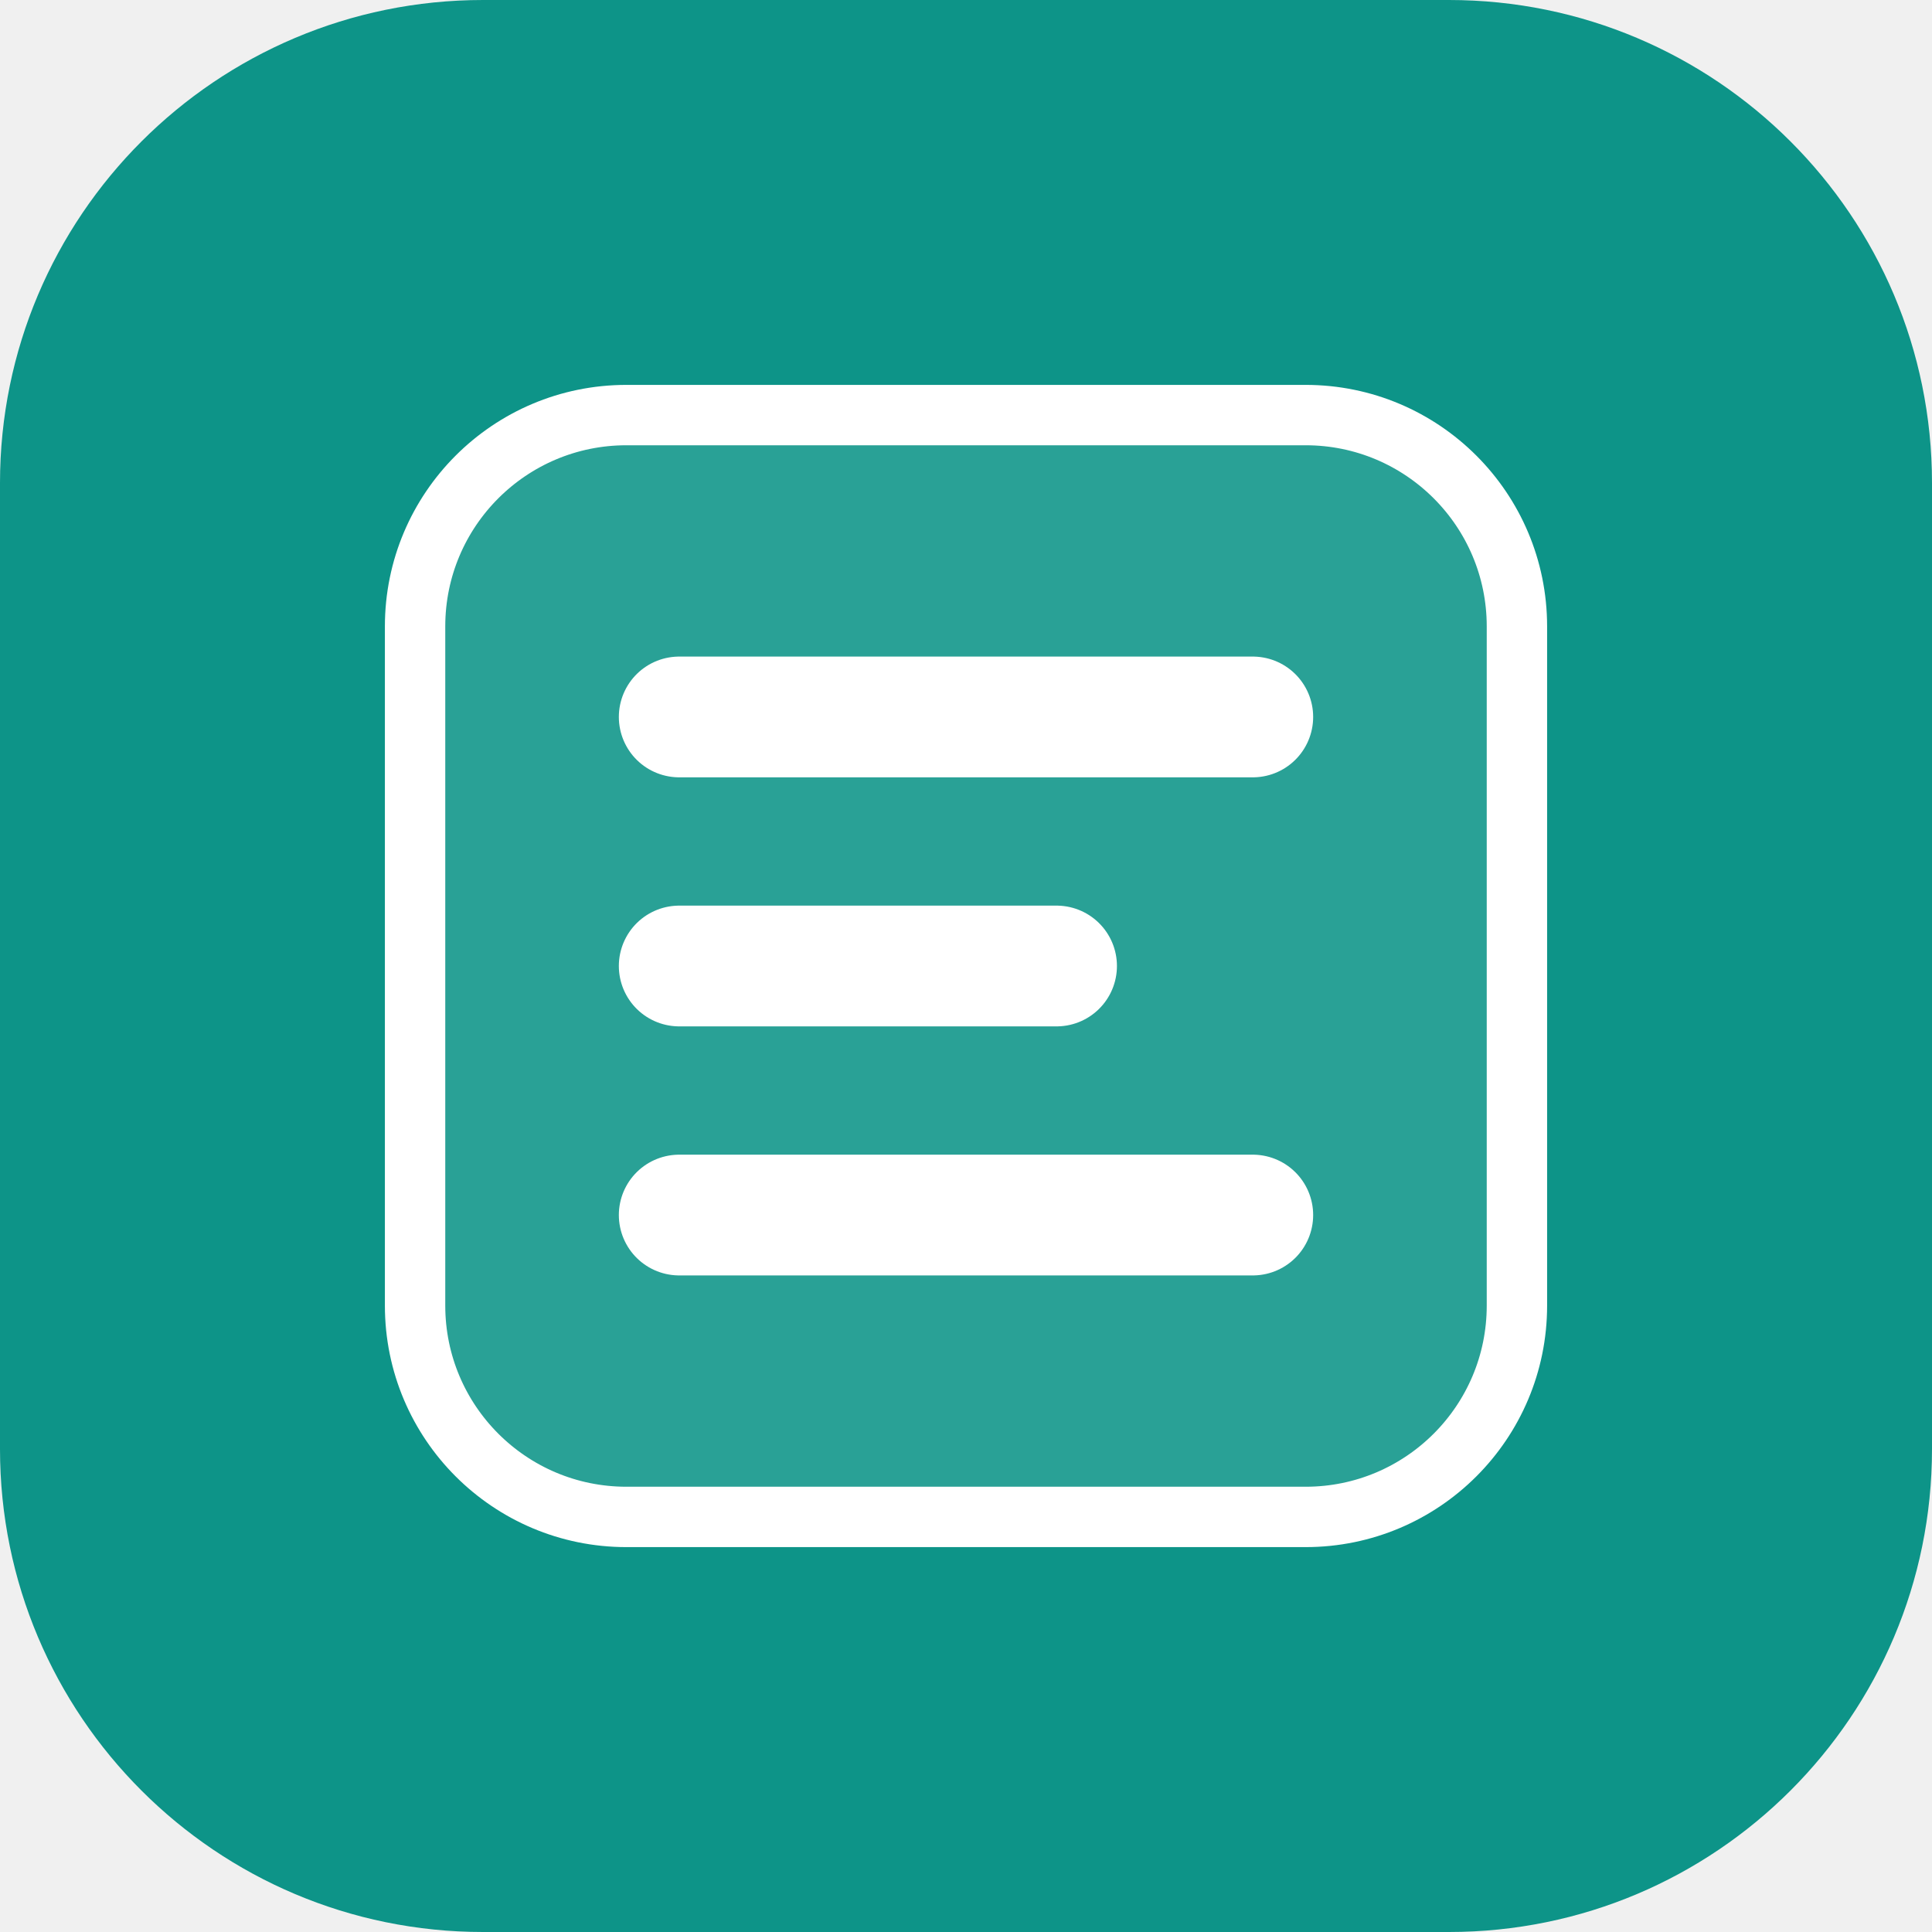
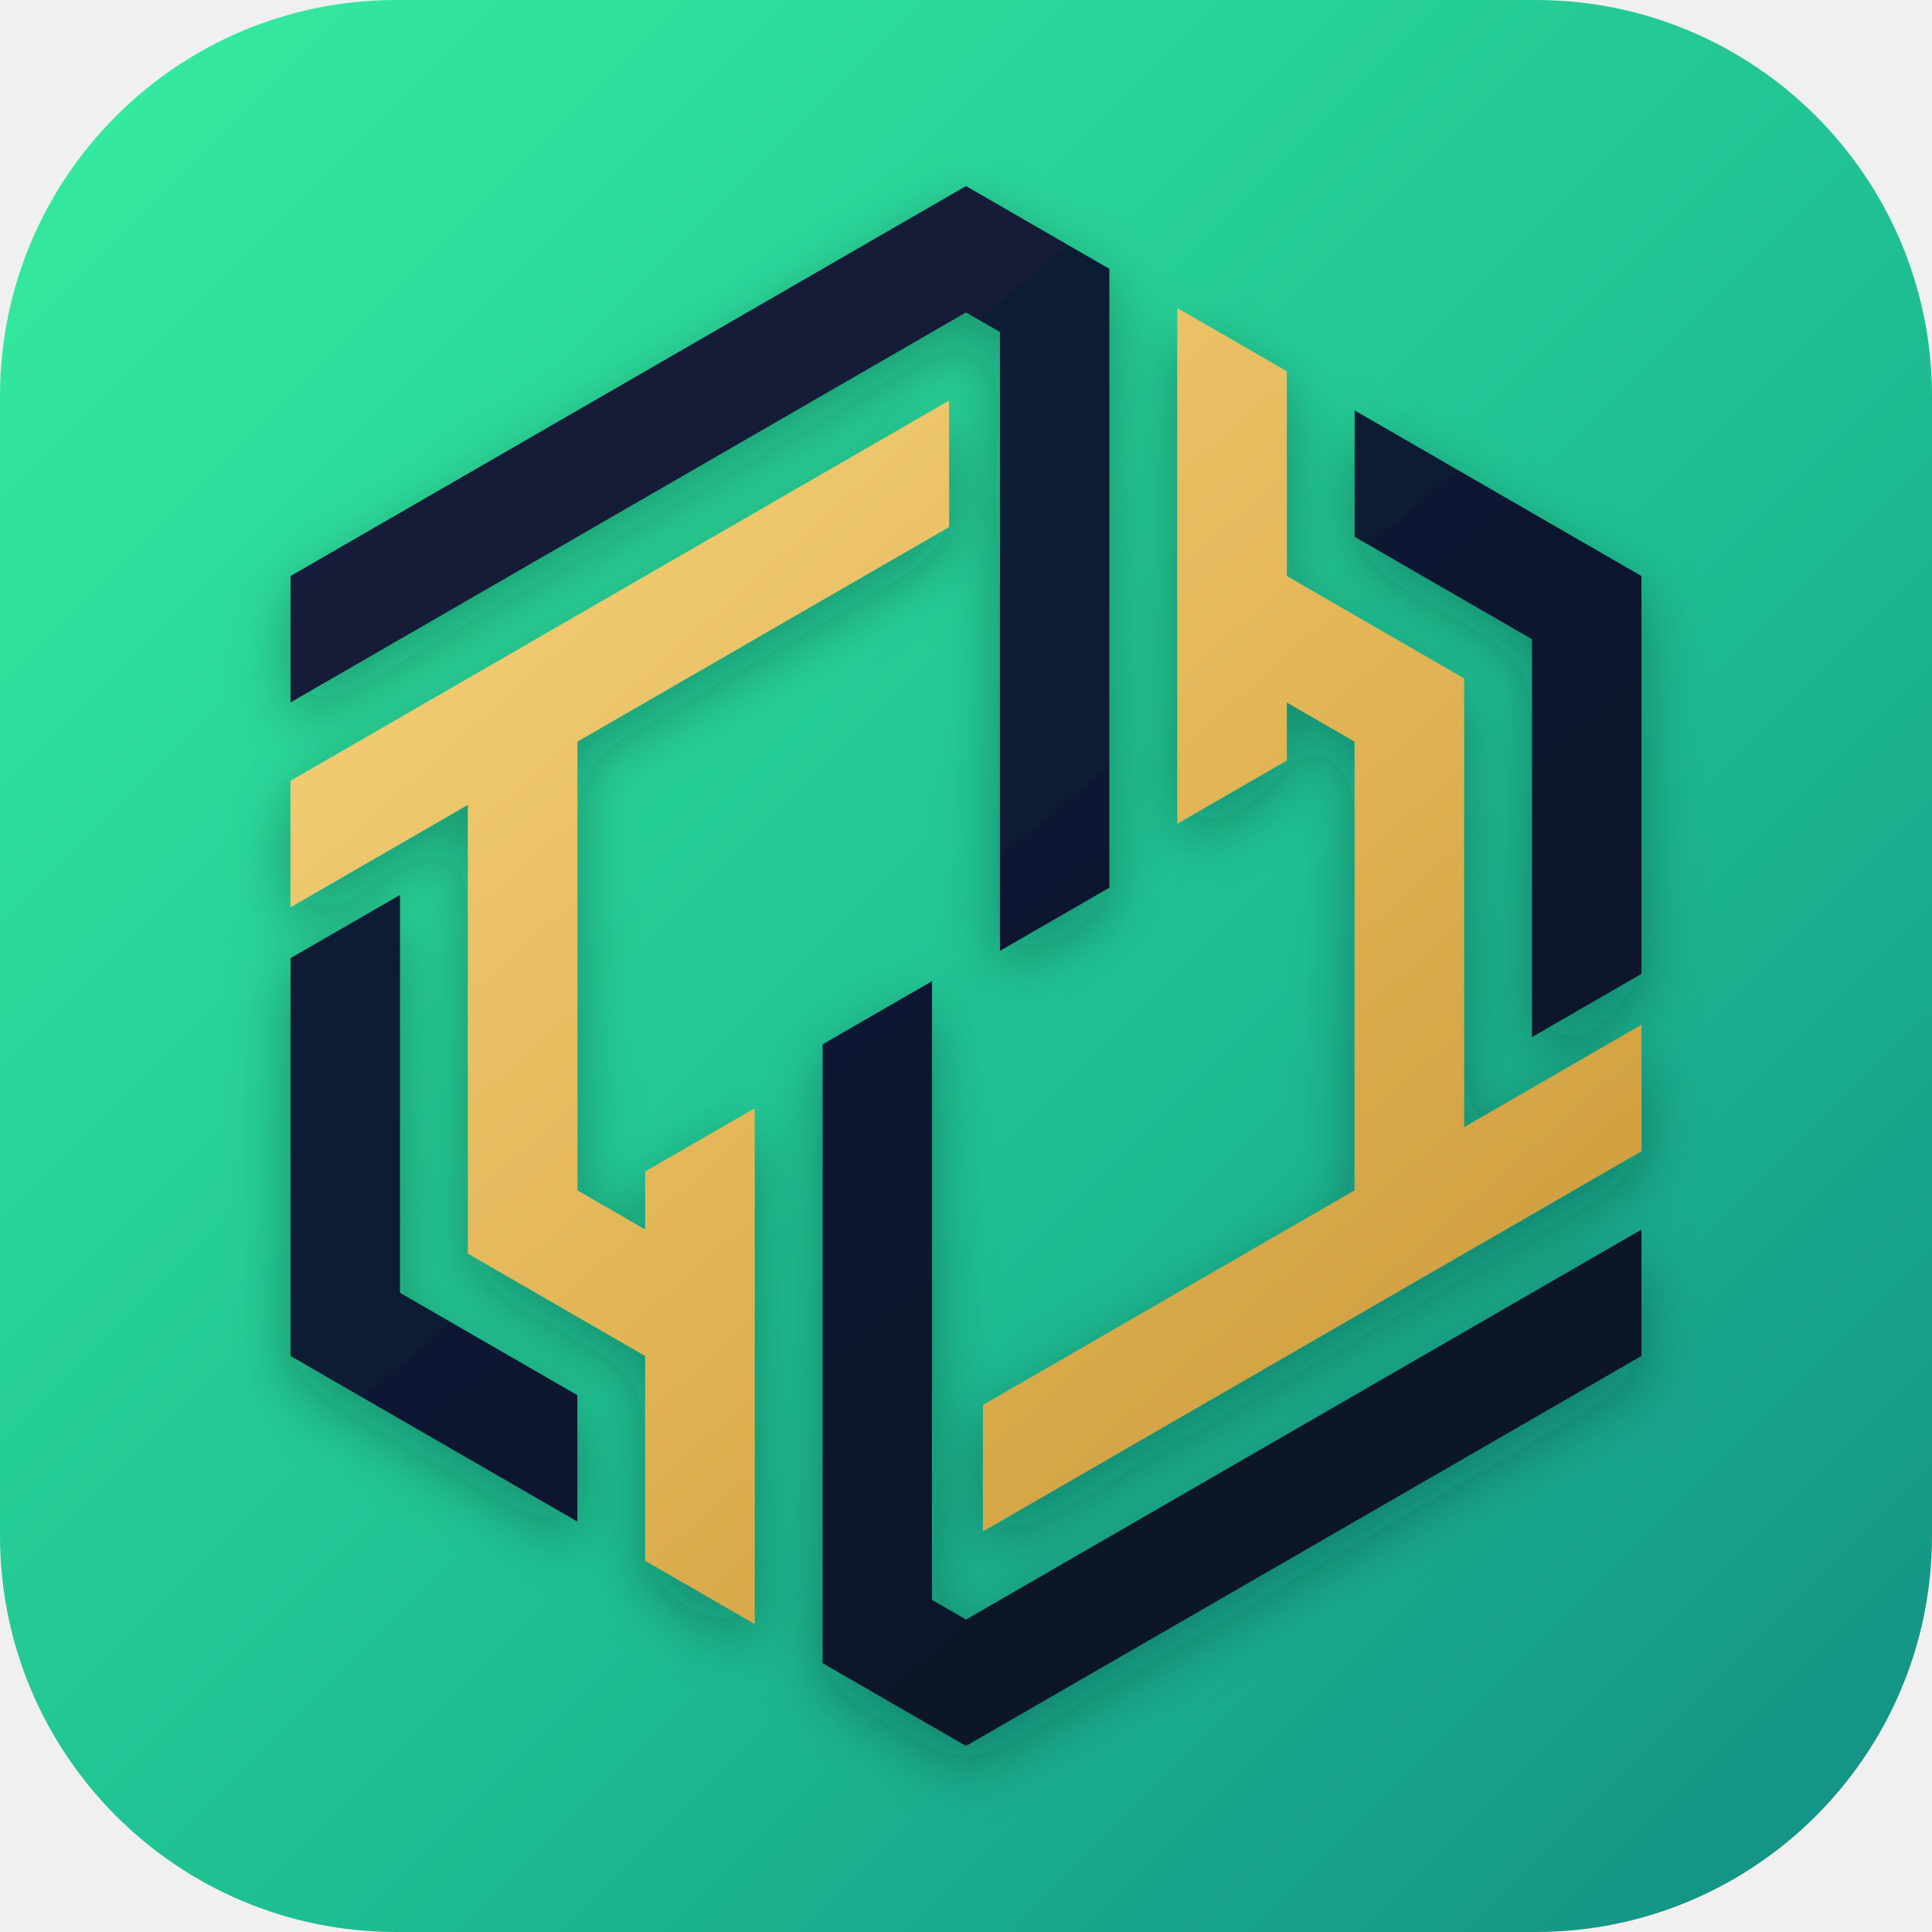
- <svg xmlns="http://www.w3.org/2000/svg" viewBox="0 0 512 512">
-   <rect width="512" height="512" rx="128" fill="#0D9488" />
-   <rect x="110" y="110" width="292" height="292" rx="56" fill="#FFFFFF" fill-opacity="0.12" stroke="#FFFFFF" stroke-width="16" />
-   <path d="M180 190 H332 M180 256 H280 M180 322 H332" stroke="#FFFFFF" stroke-width="32" stroke-linecap="round" />
+ <svg xmlns="http://www.w3.org/2000/svg" viewBox="0 0 1024 1024" width="1024" height="1024">
+   <defs>
+     <linearGradient id="bgMint2" x1="0" y1="0" x2="1024" y2="1024" gradientUnits="userSpaceOnUse">
+       <stop offset="0%" stop-color="#36EDA0" />
+       <stop offset="55%" stop-color="#1FC093" />
+       <stop offset="100%" stop-color="#128E84" />
+     </linearGradient>
+     <linearGradient id="navyGrad2" x1="180" y1="120" x2="844" y2="904" gradientUnits="userSpaceOnUse">
+       <stop offset="0%" stop-color="#14213D" />
+       <stop offset="100%" stop-color="#0A1122" />
+     </linearGradient>
+     <linearGradient id="goldGrad2" x1="200" y1="160" x2="824" y2="864" gradientUnits="userSpaceOnUse">
+       <stop offset="0%" stop-color="#F7D47E" />
+       <stop offset="50%" stop-color="#E3B658" />
+       <stop offset="100%" stop-color="#C89636" />
+     </linearGradient>
+     <filter id="dropShadow2" x="-10%" y="-10%" width="120%" height="120%">
+       <feDropShadow dx="0" dy="12" stdDeviation="16" flood-color="#051F1B" flood-opacity="0.32" />
+     </filter>
+   </defs>
+   <rect width="1024" height="1024" rx="210" fill="url(#bgMint2)" />
+   <g filter="url(#dropShadow2)">
+     <polygon points="154.00,305.31 512.00,98.62 588.00,142.50 588.00,470.48 530.00,503.96 530.00,175.98 512.00,165.59 154.00,372.28" fill="url(#navyGrad2)" />
+     <polygon points="870.00,718.69 512.00,925.38 436.00,881.50 436.00,553.52 494.00,520.04 494.00,848.02 512.00,858.41 870.00,651.72" fill="url(#navyGrad2)" />
+     <polygon points="154.00,507.84 212.00,474.36 212.00,685.21 306.00,739.48 306.00,806.45 154.00,718.69" fill="url(#navyGrad2)" />
+     <polygon points="870.00,516.16 812.00,549.64 812.00,338.79 718.00,284.52 718.00,217.55 870.00,305.31" fill="url(#navyGrad2)" />
+     <polygon points="154.00,413.85 503.00,212.36 503.00,279.33 306.00,393.07 306.00,630.93 342.00,651.72 342.00,620.91 400.00,587.43 400.00,860.72 342.00,827.23 342.00,718.69 248.00,664.42 248.00,426.55 154.00,480.82" fill="url(#goldGrad2)" />
+     <polygon points="870.00,610.15 521.00,811.64 521.00,744.67 718.00,630.93 718.00,393.07 682.00,372.28 682.00,403.09 624.00,436.57 624.00,163.28 682.00,196.77 682.00,305.31 776.00,359.58 776.00,597.45 870.00,543.18" fill="url(#goldGrad2)" />
+   </g>
</svg>
